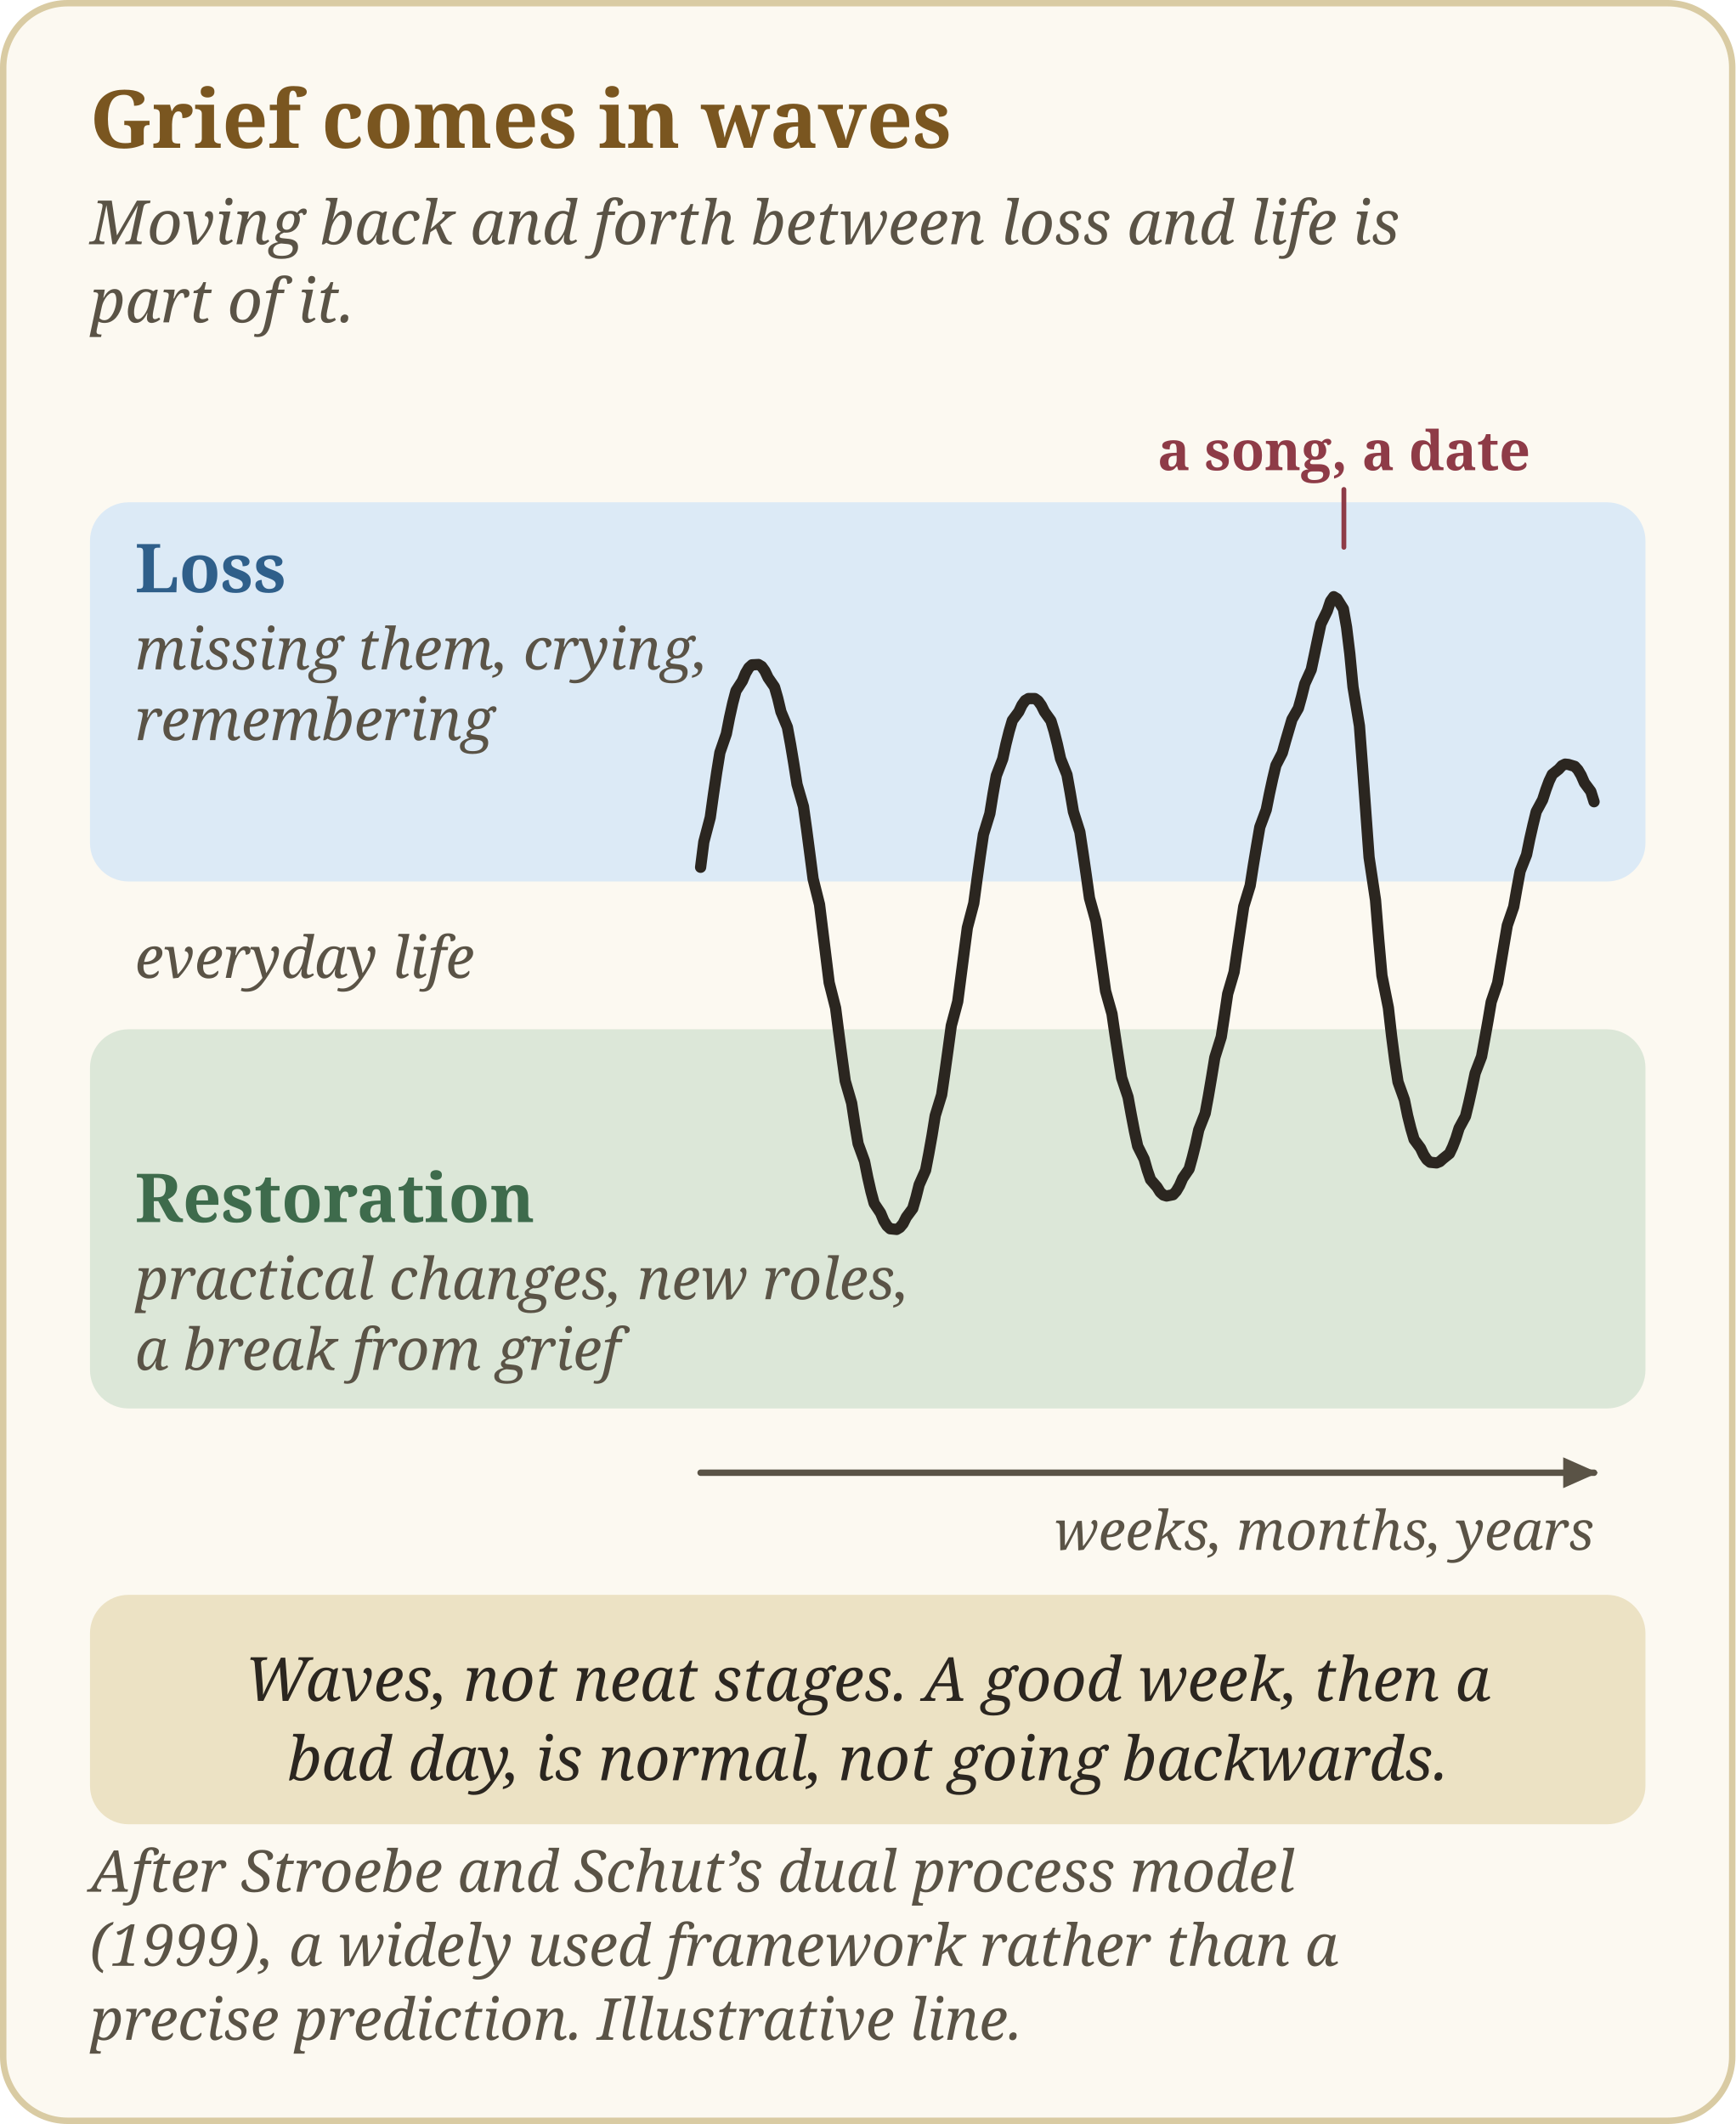
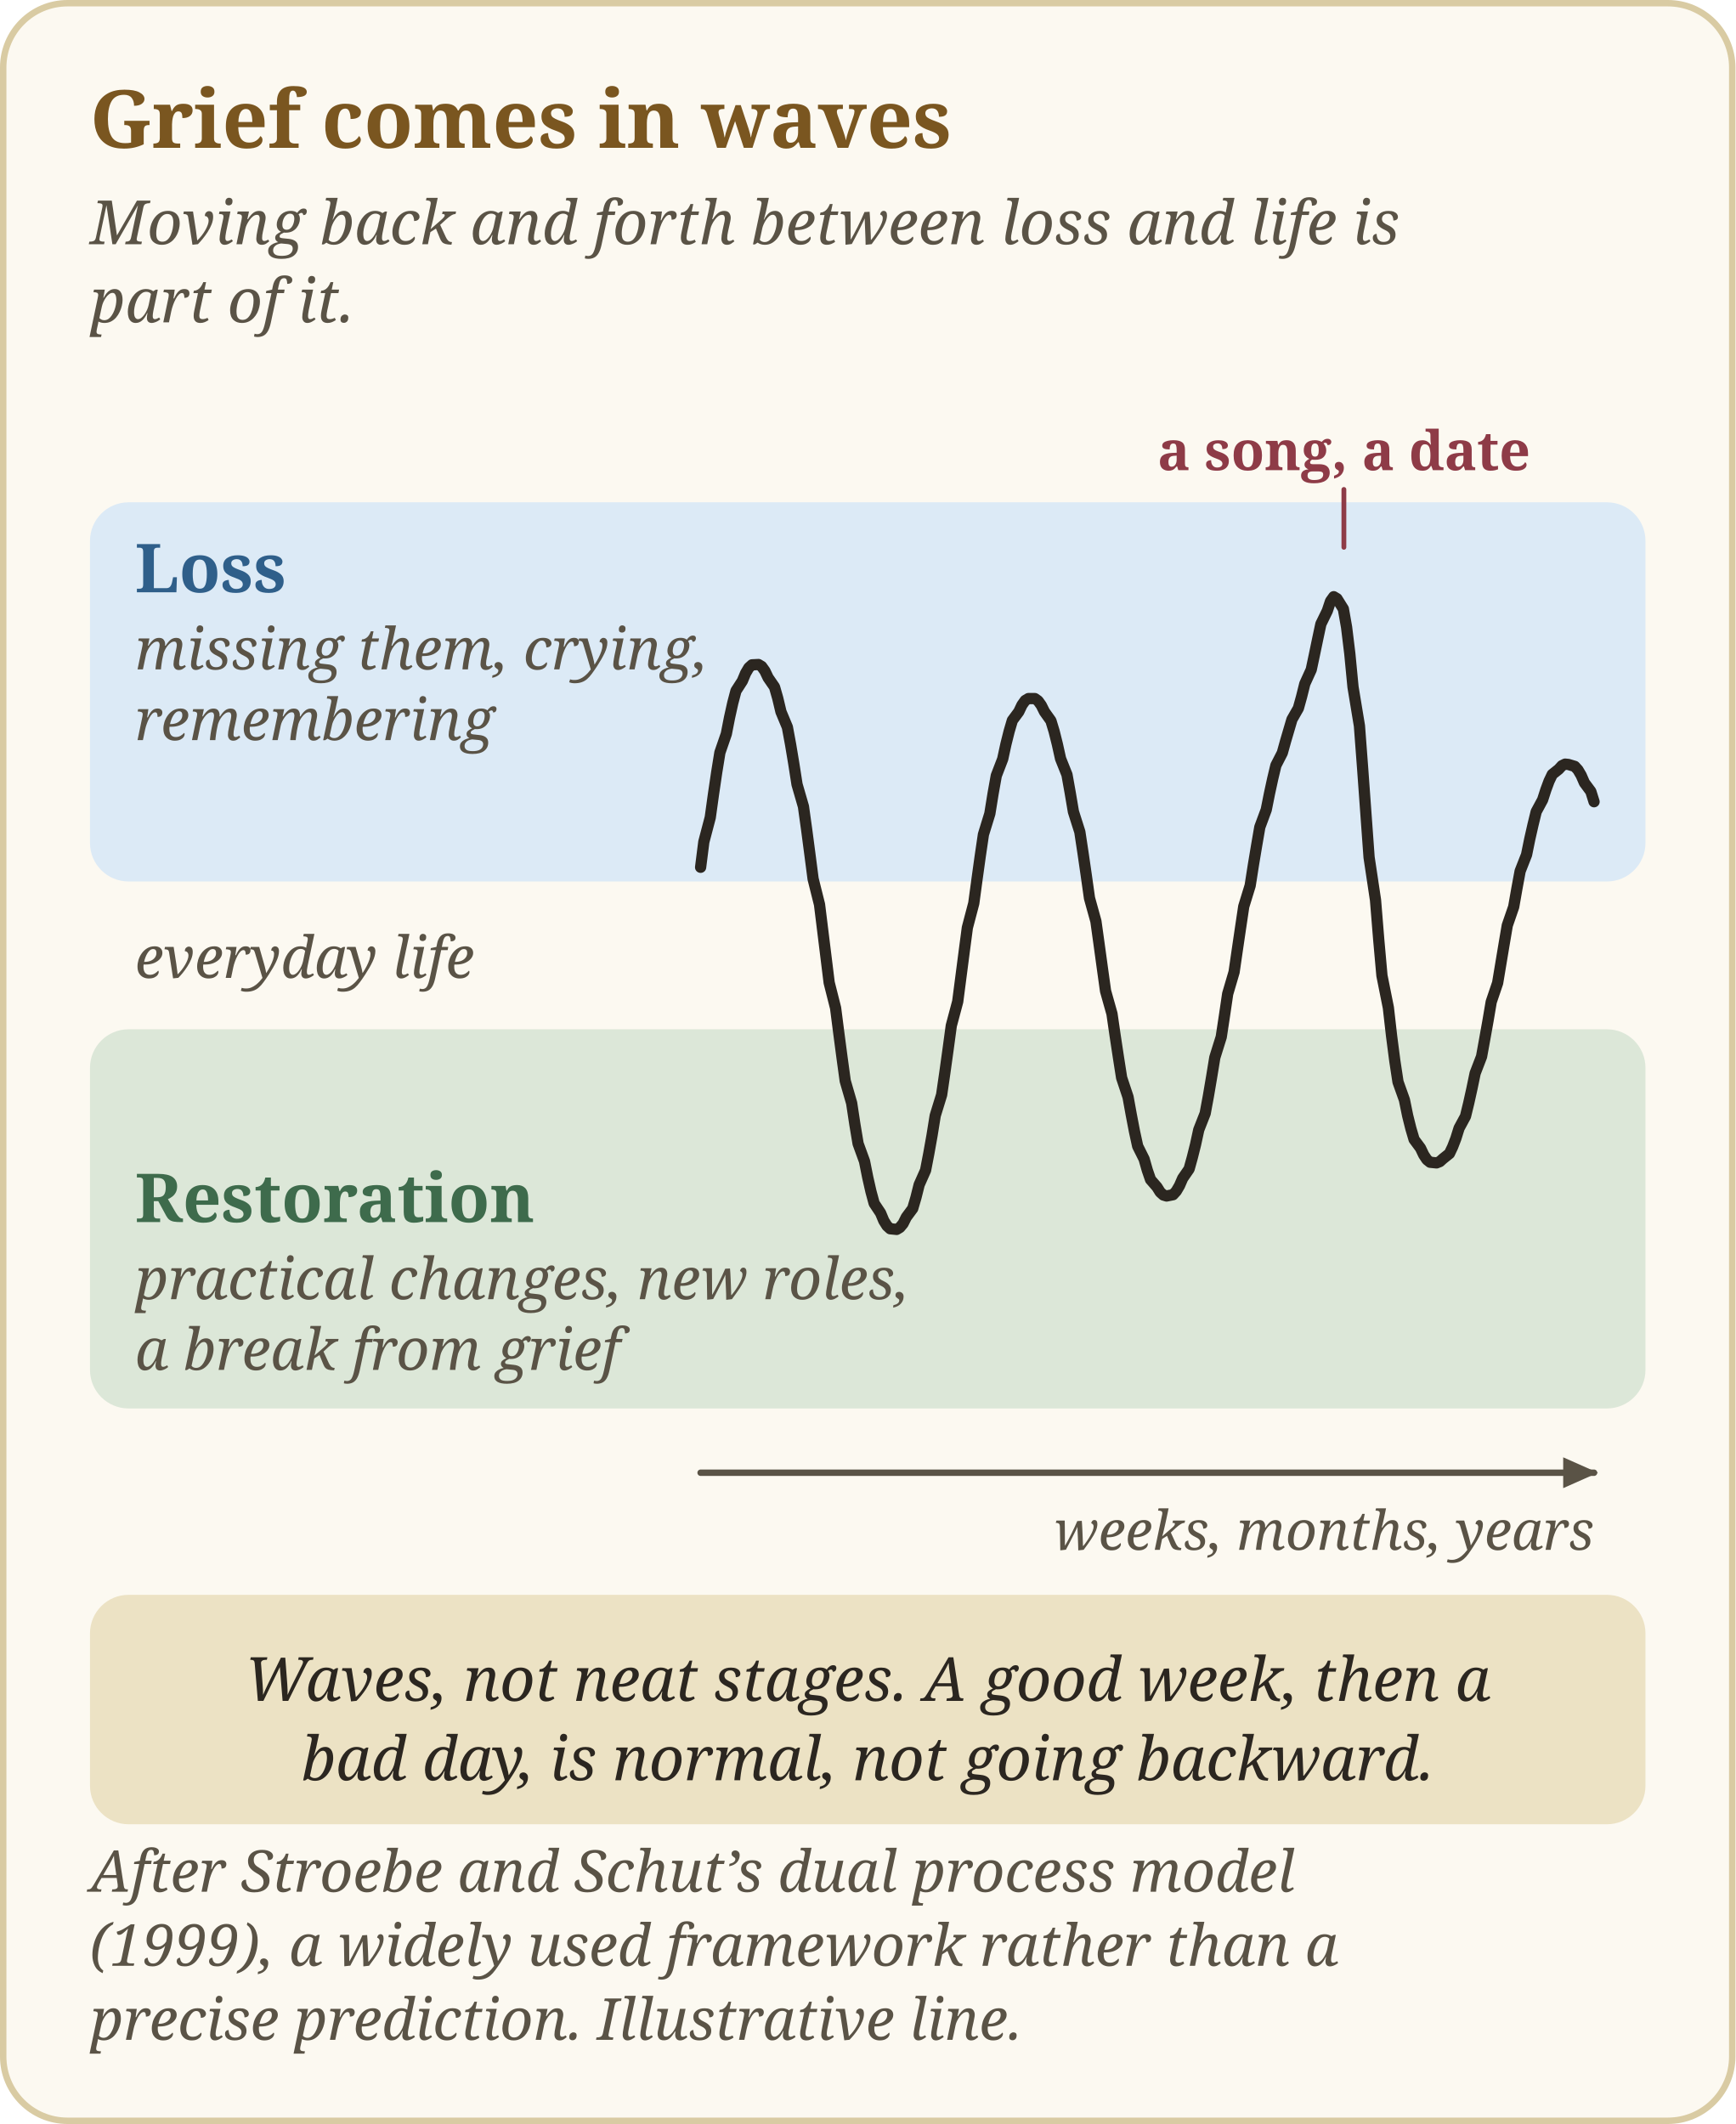
<svg xmlns="http://www.w3.org/2000/svg" viewBox="0 0 540 661" width="540" height="661" role="img" aria-labelledby="fig-u8-waves-t fig-u8-waves-d" font-family="Lora, Georgia, serif" fill="#2B2620">
  <defs>
    <marker id="fig-u8-waves-ar-5a5346" viewBox="0 0 10 10" refX="8" refY="5" markerWidth="6" markerHeight="6" orient="auto">
      <path d="M0,1 L9,5 L0,9 Z" fill="#5A5346" />
    </marker>
  </defs>
  <rect x="1" y="1" width="538" height="659" rx="20" fill="#FCF9F1" stroke="#D9CBA3" stroke-width="2" />
  <text x="28" y="46" font-size="25" font-weight="bold" fill="#7A5620">Grief comes in waves</text>
  <text x="28" y="76" font-size="19" font-style="italic" fill="#5A5346">
    <tspan x="28" dy="0">Moving back and forth between loss and life is</tspan>
    <tspan x="28" dy="24.32">part of it.</tspan>
  </text>
  <rect x="28" y="156.32" width="484" height="118" rx="12" fill="#DCEAF6" />
  <rect x="28" y="320.32" width="484" height="118" rx="12" fill="#DCE7D8" />
  <text x="42" y="184.32" font-size="21" font-weight="bold" fill="#2F5F8A">Loss</text>
  <text x="42" y="208.32" font-size="18" font-style="italic" fill="#5A5346">missing them, crying,</text>
  <text x="42" y="230.32" font-size="18" font-style="italic" fill="#5A5346">remembering</text>
  <text x="42" y="380.32" font-size="21" font-weight="bold" fill="#3E6B4C">Restoration</text>
  <text x="42" y="404.32" font-size="18" font-style="italic" fill="#5A5346">practical changes, new roles,</text>
  <text x="42" y="426.32" font-size="18" font-style="italic" fill="#5A5346">a break from grief</text>
  <text x="42" y="304.32" font-size="18" font-style="italic" fill="#5A5346">everyday life</text>
  <polyline points="218,269.9 219,262.0 221,254.4 222,247.2 223,240.4 224,234.2 226,228.4 227,223.3 228,218.8 229,215.0 231,211.9 232,209.5 233,207.8 234,206.9 236,206.8 237,207.4 238,208.8 239,210.9 241,213.8 242,217.3 243,221.5 245,226.3 246,231.7 247,237.7 248,244.1 250,251.0 251,258.2 252,265.8 253,273.5 255,281.5 256,289.6 257,297.7 258,305.8 260,313.7 261,321.5 262,329.1 263,336.4 265,343.3 266,349.9 267,355.9 269,361.4 270,366.4 271,370.8 272,374.5 274,377.5 275,379.9 276,381.5 277,382.4 279,382.6 280,382.0 281,380.8 282,378.8 284,376.1 285,372.7 286,368.7 288,364.2 289,359.0 290,353.4 291,347.2 293,340.7 294,333.8 295,326.6 296,319.2 298,311.7 299,304.0 300,296.3 301,288.7 303,281.1 304,273.7 305,266.5 306,259.7 308,253.2 309,247.0 310,241.4 312,236.2 313,231.6 314,227.6 315,224.2 317,221.5 318,219.4 319,218.0 320,217.4 322,217.4 323,218.1 324,219.5 325,221.5 327,224.3 328,227.6 329,231.6 330,236.1 332,241.1 333,246.7 334,252.6 336,258.9 337,265.5 338,272.4 339,279.5 341,286.7 342,293.9 343,301.2 344,308.4 346,315.5 347,322.4 348,329.0 349,335.4 351,341.4 352,346.9 353,352.1 354,356.7 356,360.7 357,364.2 358,367.1 360,369.4 361,371.0 362,371.9 363,372.2 365,371.8 366,370.7 367,369.0 368,366.7 370,363.8 371,360.2 372,356.2 373,351.6 375,346.5 376,341.1 377,335.2 378,329.1 380,322.7 381,316.1 382,309.3 384,302.5 385,295.6 386,288.8 387,282.1 389,275.6 390,269.2 391,263.2 392,257.4 394,252.0 395,247.0 396,242.4 397,238.2 399,234.3 400,230.7 401,227.3 402,223.9 404,220.4 405,216.8 406,212.8 408,208.4 409,203.7 410,198.9 411,194.2 413,190.1 414,187.1 415,185.7 416,186.3 418,189.5 419,195.2 420,203.4 421,213.8 423,225.9 424,239.2 425,253.0 426,266.8 428,280.1 429,292.4 430,303.6 432,313.6 433,322.4 434,330.1 435,336.7 437,342.3 438,347.2 439,351.2 440,354.6 442,357.3 443,359.4 444,360.9 445,361.7 447,361.9 448,361.5 449,360.6 451,359.0 452,356.9 453,354.3 454,351.1 456,347.4 457,343.3 458,338.8 459,334.0 461,328.8 462,323.3 463,317.7 464,311.8 466,305.9 467,299.9 468,293.9 469,288.0 471,282.2 472,276.5 473,271.1 475,266.0 476,261.1 477,256.7 478,252.6 480,248.9 481,245.8 482,243.1 483,241.0 485,239.4 486,238.3 487,237.8 488,237.9 490,238.5 491,239.6 492,241.3 493,243.6 495,246.3 496,249.5" fill="none" stroke="#2B2620" stroke-width="3.5" stroke-linejoin="round" stroke-linecap="round" />
  <text x="418.16" y="146.32" font-size="17" font-weight="bold" fill="#8E3B47" text-anchor="middle">a song, a date</text>
  <line x1="418.16" y1="152.32" x2="418.16" y2="170.32" stroke="#8E3B47" stroke-width="1.5" stroke-linecap="round" />
  <path d="M218 458.32 H496" fill="none" stroke="#5A5346" stroke-width="2" stroke-linecap="round" stroke-linejoin="round" marker-end="url(#fig-u8-waves-ar-5a5346)" />
  <text x="496" y="482.32" font-size="17" font-style="italic" fill="#5A5346" text-anchor="end">weeks, months, years</text>
  <rect x="28" y="496.32" width="484" height="71.4" rx="12" fill="#ECE2C4" />
  <text x="270" y="529.32" font-size="19" font-style="italic" text-anchor="middle">Waves, not neat stages. A good week, then a</text>
-   <text x="270" y="554.02" font-size="19" font-style="italic" text-anchor="middle">bad day, is normal, not going backwards.</text>
+   <text x="270" y="554.02" font-size="19" font-style="italic" text-anchor="middle">bad day, is normal, not going backward.</text>
  <text x="28" y="588.72" font-size="18" font-style="italic" fill="#5A5346">
    <tspan x="28" dy="0">After Stroebe and Schut’s dual process model</tspan>
    <tspan x="28" dy="23.04">(1999), a widely used framework rather than a</tspan>
    <tspan x="28" dy="23.04">precise prediction. Illustrative line.</tspan>
  </text>
</svg>
